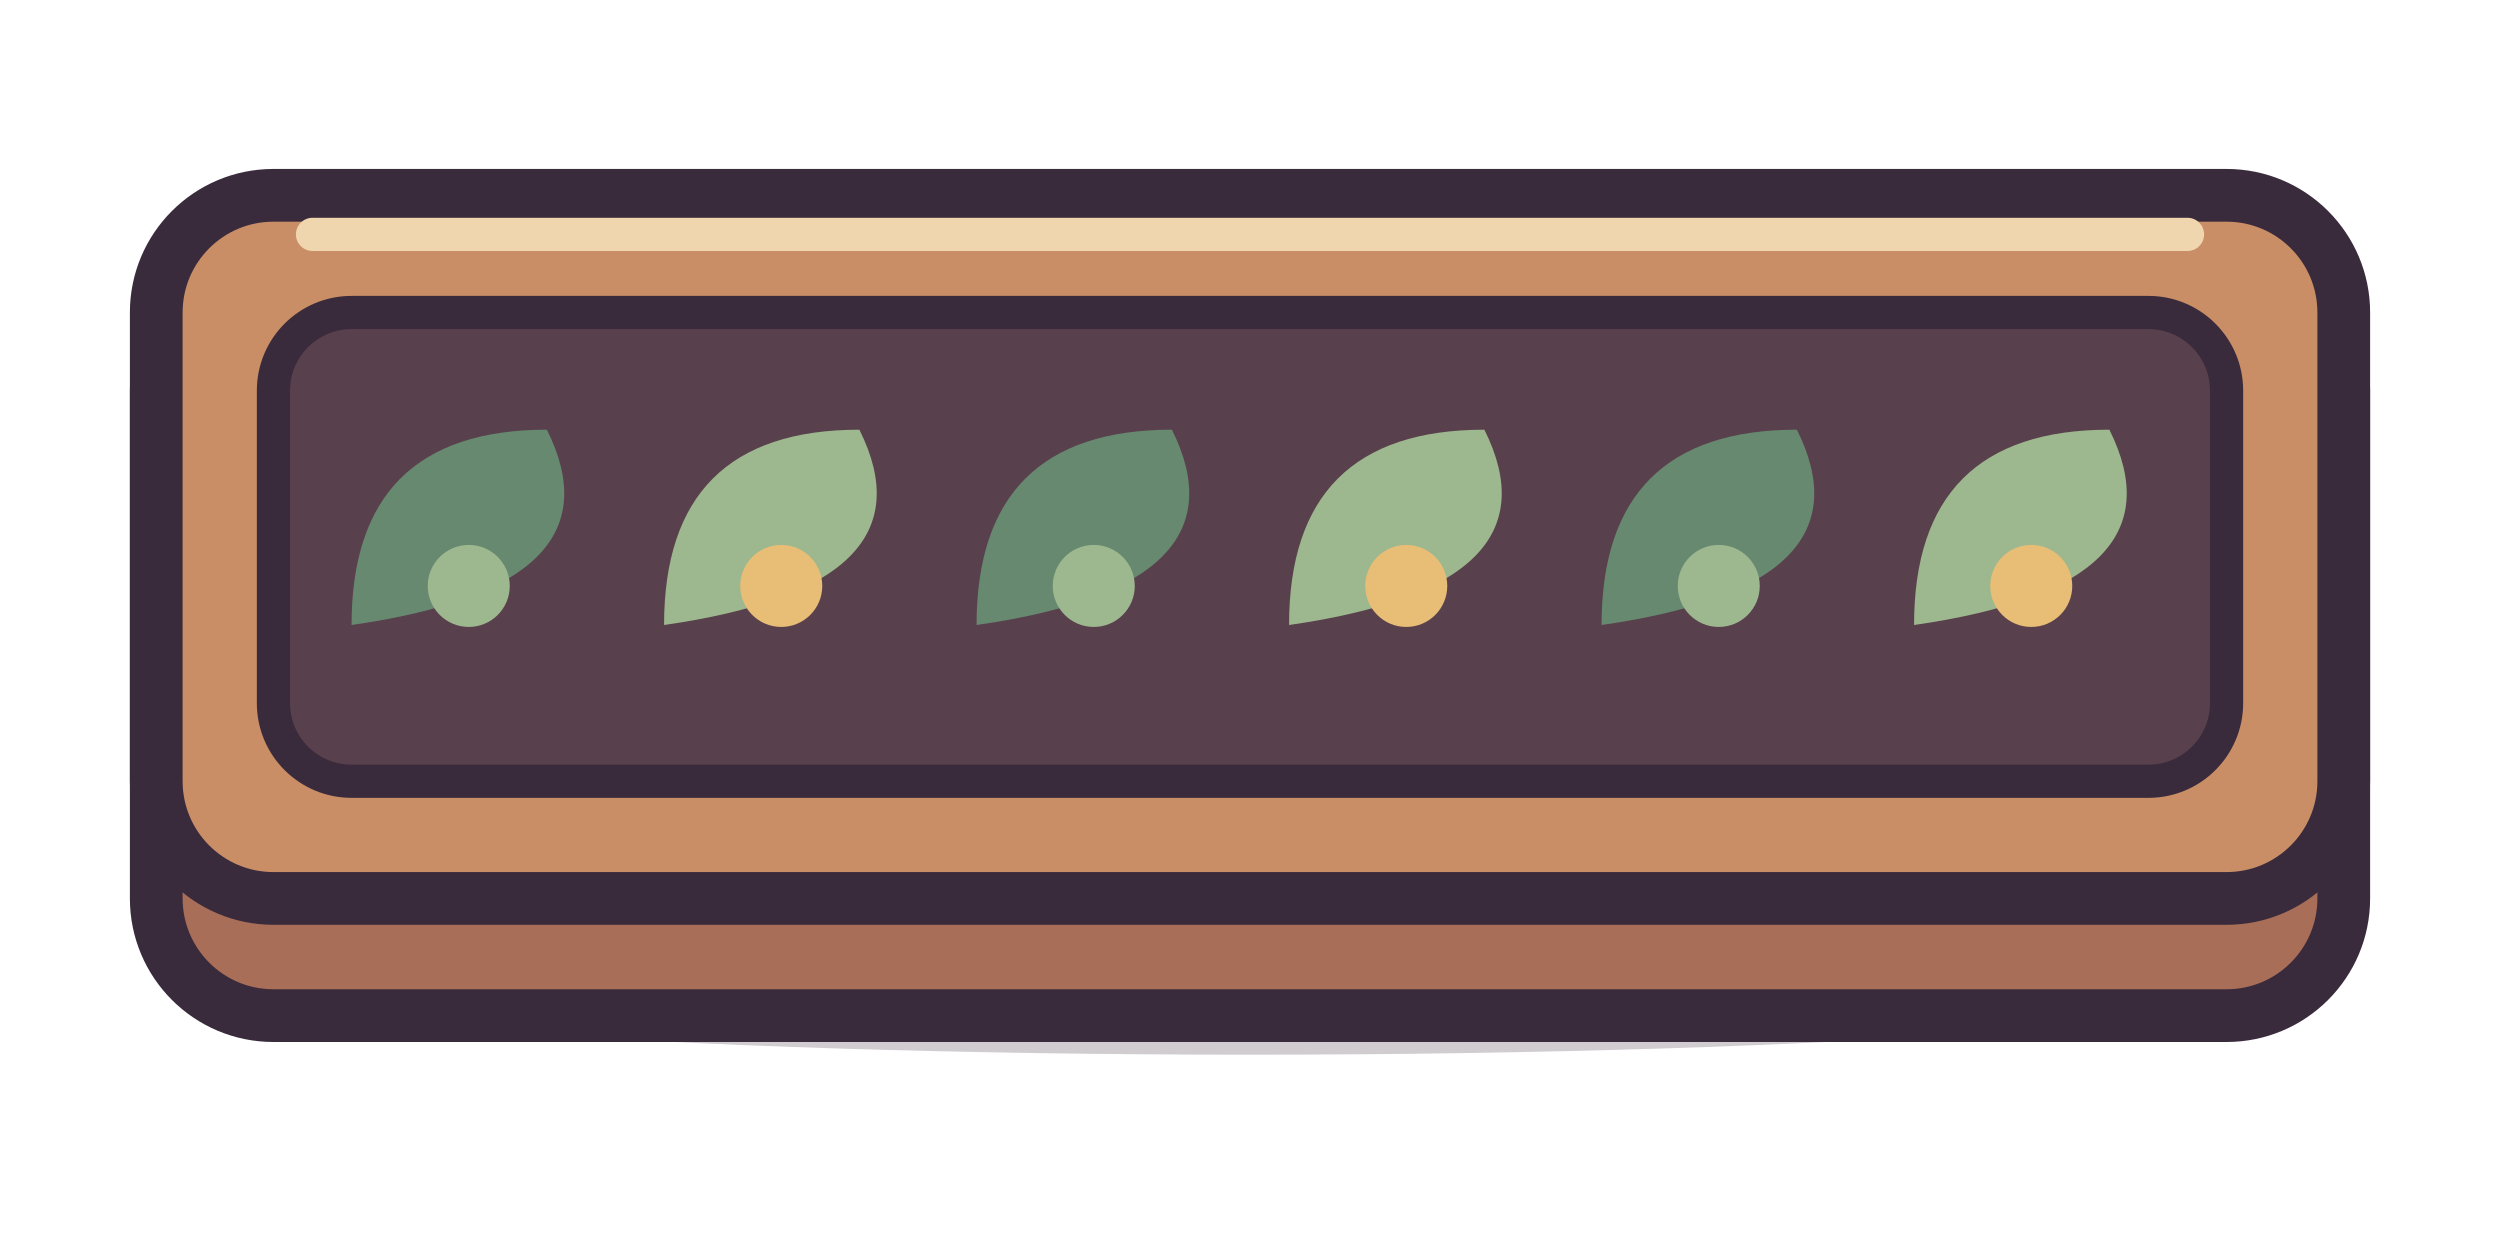
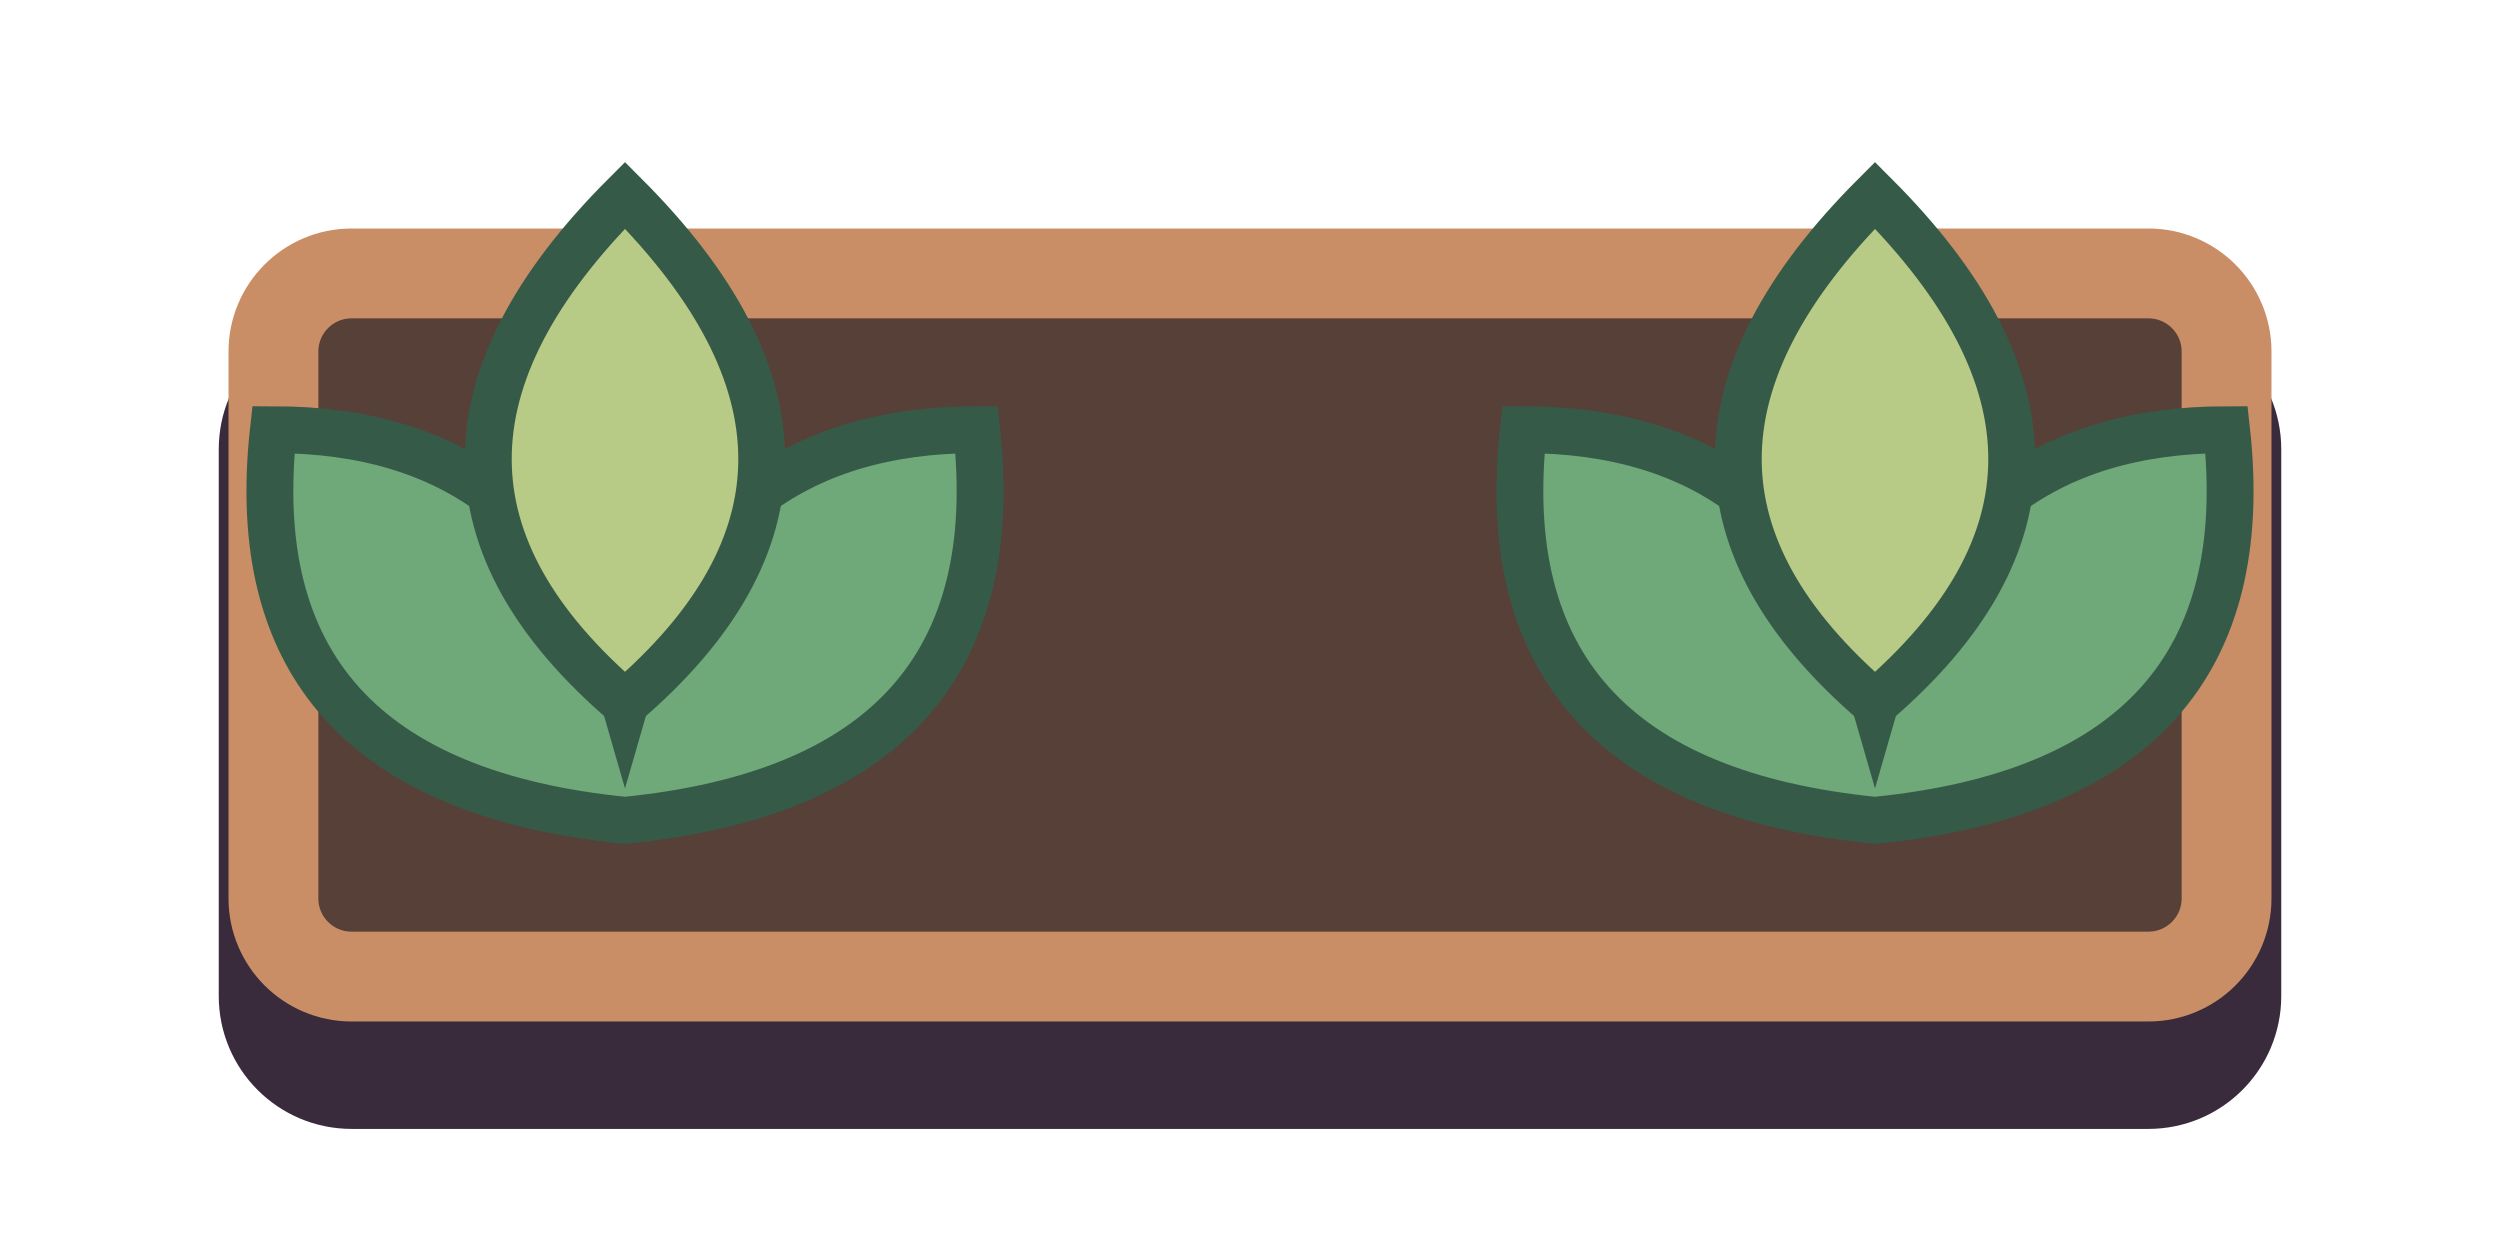
- <svg xmlns="http://www.w3.org/2000/svg" viewBox="0 0 64 32">
-   <g stroke="#392a3c" stroke-width="1.35" stroke-linecap="round" stroke-linejoin="round">
-     <ellipse cx="32" cy="25" rx="27" ry="2" fill="#392a3c" stroke="none" opacity=".24" />
-     <rect x="4" y="7" width="56" height="19" rx="3" fill="#a96e57" />
-     <rect x="4" y="5" width="56" height="18" rx="3" fill="#c98e66" />
-     <rect x="7" y="8" width="50" height="12" rx="2" fill="#59404d" stroke-width=".85" />
-     <path d="M9 16q0-5 5-5 2 4-5 5z" fill="#668970" stroke="none" />
-     <ellipse cx="12" cy="15" rx="1.05" ry="1.05" fill="#9db78e" stroke="none" />
-     <path d="M17 16q0-5 5-5 2 4-5 5z" fill="#9db78e" stroke="none" />
-     <ellipse cx="20" cy="15" rx="1.05" ry="1.05" fill="#e8bd75" stroke="none" />
-     <path d="M25 16q0-5 5-5 2 4-5 5z" fill="#668970" stroke="none" />
-     <ellipse cx="28" cy="15" rx="1.05" ry="1.05" fill="#9db78e" stroke="none" />
-     <path d="M33 16q0-5 5-5 2 4-5 5z" fill="#9db78e" stroke="none" />
-     <ellipse cx="36" cy="15" rx="1.05" ry="1.05" fill="#e8bd75" stroke="none" />
-     <path d="M41 16q0-5 5-5 2 4-5 5z" fill="#668970" stroke="none" />
-     <ellipse cx="44" cy="15" rx="1.05" ry="1.05" fill="#9db78e" stroke="none" />
-     <path d="M49 16q0-5 5-5 2 4-5 5z" fill="#9db78e" stroke="none" />
-     <ellipse cx="52" cy="15" rx="1.05" ry="1.05" fill="#e8bd75" stroke="none" />
-     <path d="M8 6h48" fill="none" stroke="#f0d6af" stroke-width="0.85" />
-   </g>
+ <svg xmlns="http://www.w3.org/2000/svg" viewBox="0 0 64 32" data-modular-inset="7">
+   <defs>
+     <g id="modular-cell" stroke="#365a48" stroke-width="1.2">
+       <path d="M16 21Q6 20 7 11q7 0 9 7 2-7 9-7 1 9-9 10Z" fill="#6fa879" />
+       <path d="M16 18Q9 12 16 5q7 7 0 13Z" fill="#b7cb87" />
+     </g>
+   </defs>
+   <rect x="7" y="9.5" width="50" height="18" rx="2" fill="#a96e57" stroke="#392a3c" stroke-width="2.8" data-modular-layer="2.5" />
+   <rect x="7" y="7" width="50" height="18" rx="2" fill="#564038" stroke="#c98e66" stroke-width="2.3" data-modular-layer="0" />
+   <use href="#modular-cell" />
+   <use href="#modular-cell" x="32" />
</svg>
